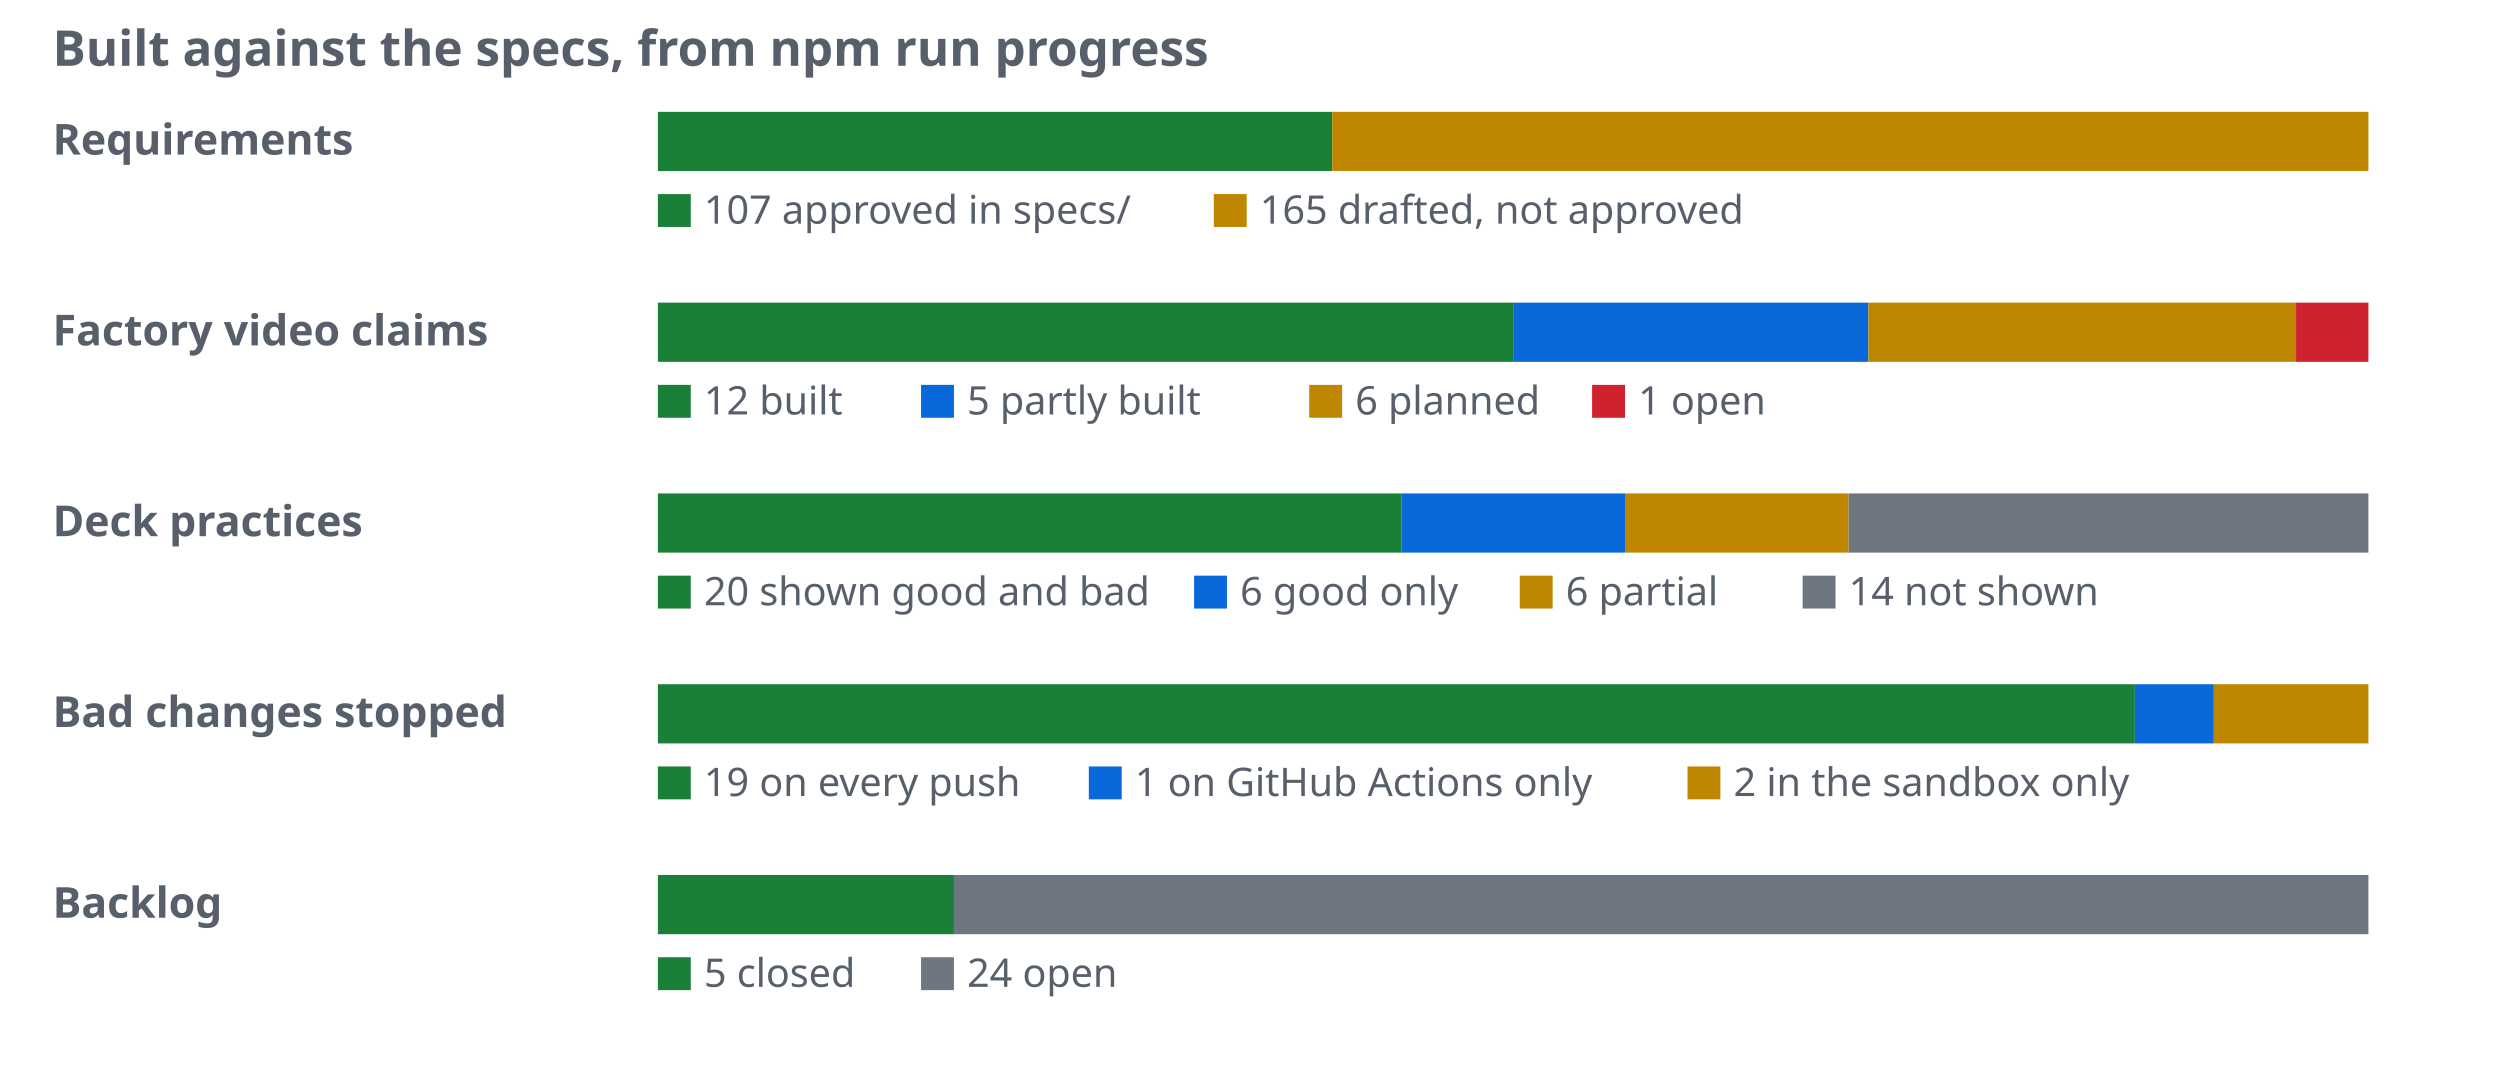
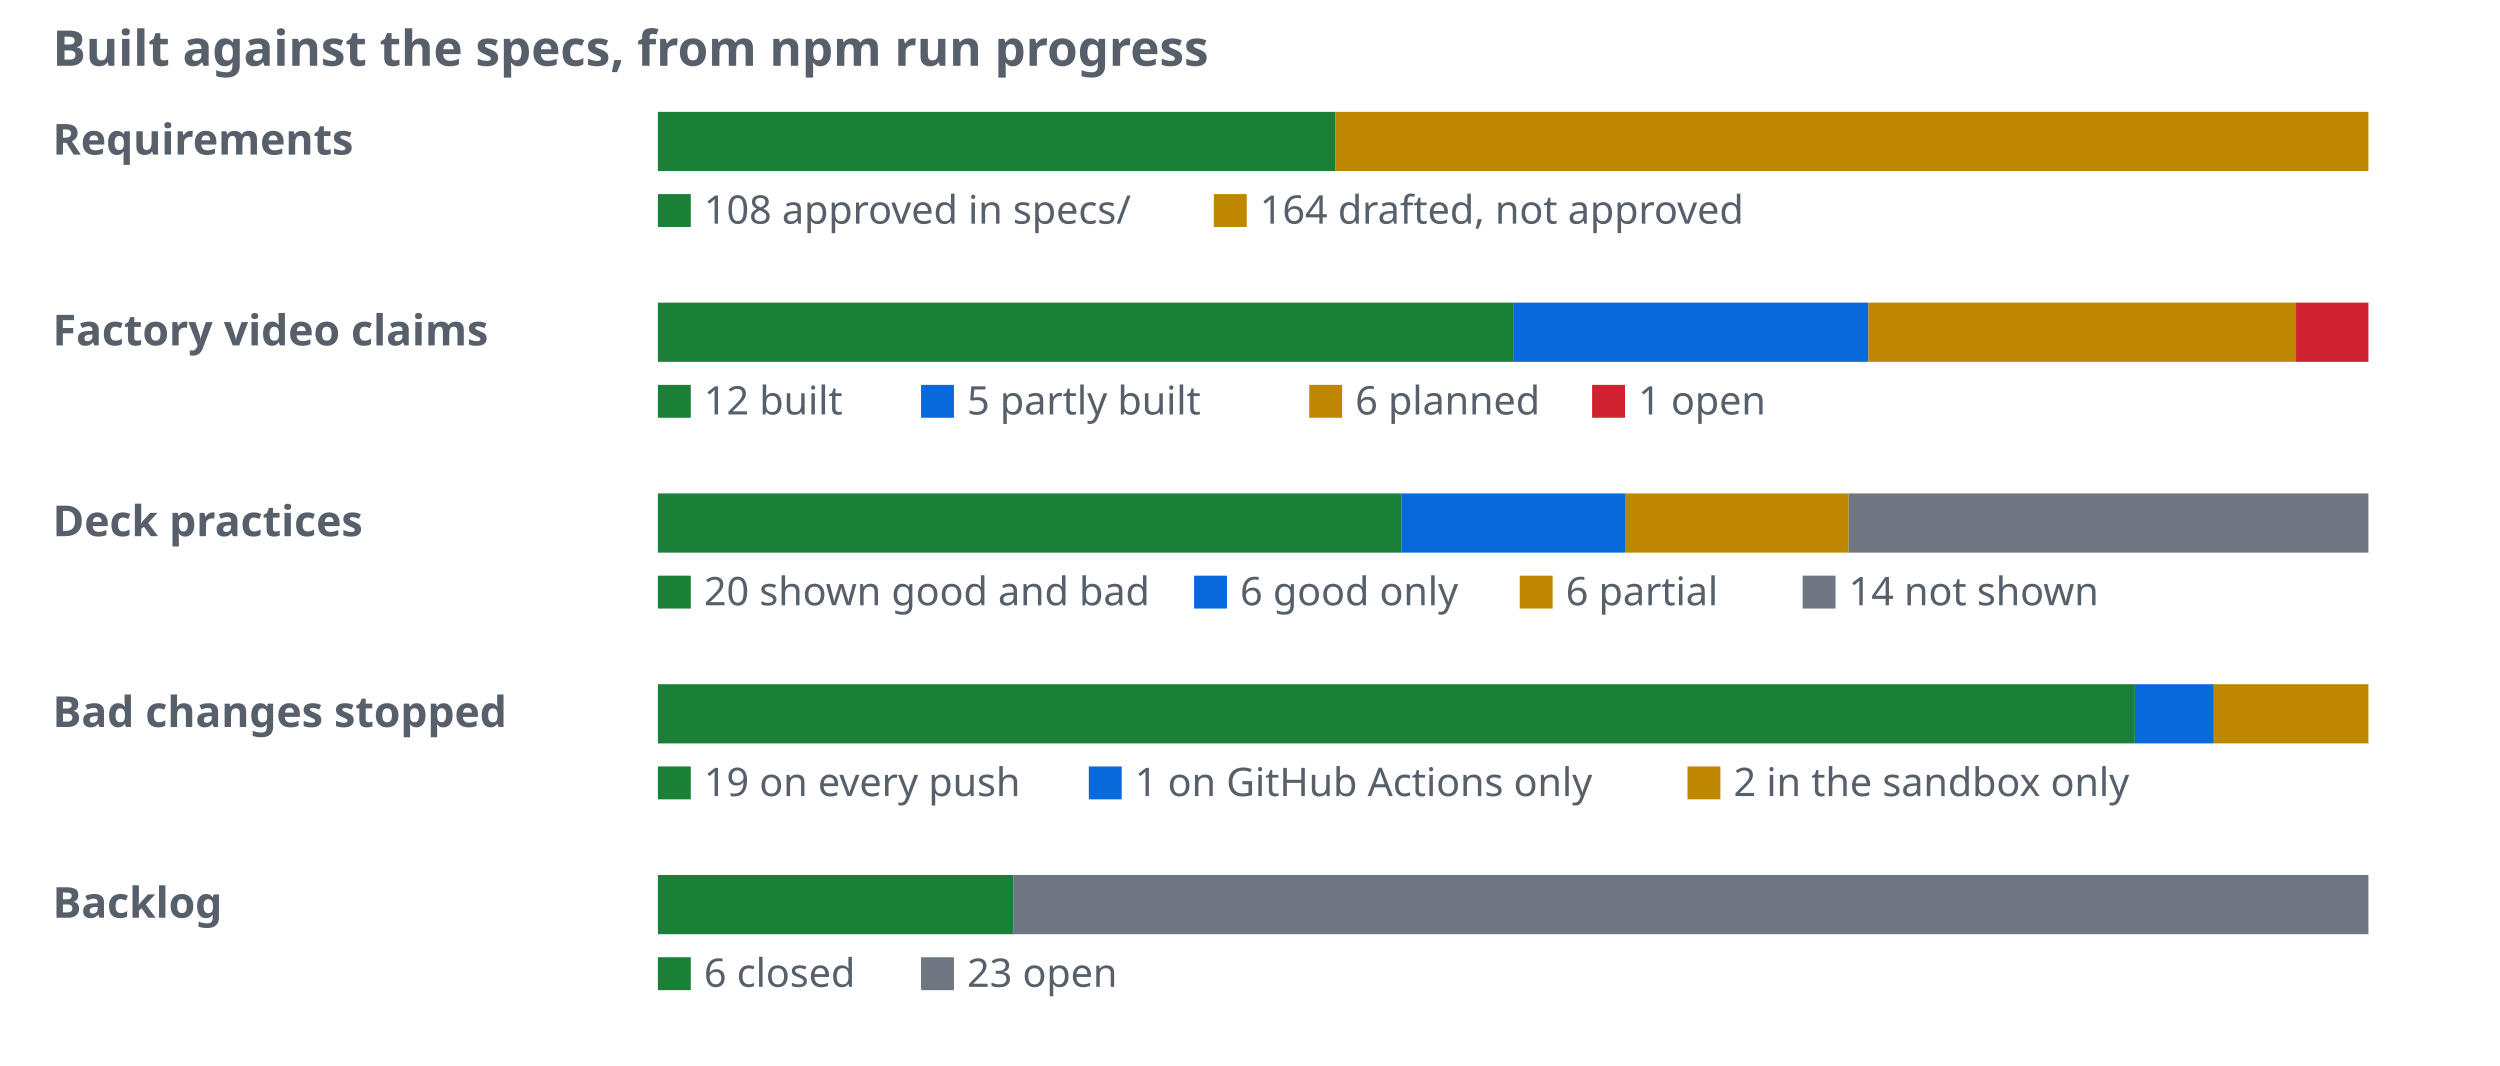
<svg xmlns="http://www.w3.org/2000/svg" width="760" height="324" viewBox="0 0 760 324" role="img" aria-labelledby="title">
  <style>text{fill:#57606a;font-family:sans-serif}.h{font-size:15px;font-weight:600}.t{font-size:13px;font-weight:600}.l{font-size:12px}@media (prefers-color-scheme:dark){text{fill:#9198a1}}</style>
  <text x="16" y="20" class="h">Built against the specs, from npm run progress</text>
  <text x="16" y="47" class="t">Requirements</text>
-   <rect x="200" y="34" width="205" height="18" fill="#1a7f37" />
-   <rect x="405" y="34" width="315" height="18" fill="#bf8700" />
+   <rect x="200" y="34" width="206" height="18" fill="#1a7f37" />
+   <rect x="406" y="34" width="314" height="18" fill="#bf8700" />
  <rect x="200" y="59" width="10" height="10" fill="#1a7f37" />
-   <text x="214" y="68" class="l">107 approved in specs/</text>
+   <text x="214" y="68" class="l">108 approved in specs/</text>
  <rect x="369" y="59" width="10" height="10" fill="#bf8700" />
-   <text x="383" y="68" class="l">165 drafted, not approved</text>
+   <text x="383" y="68" class="l">164 drafted, not approved</text>
  <text x="16" y="105" class="t">Factory video claims</text>
  <rect x="200" y="92" width="260" height="18" fill="#1a7f37" />
  <rect x="460" y="92" width="108" height="18" fill="#0969da" />
  <rect x="568" y="92" width="130" height="18" fill="#bf8700" />
  <rect x="698" y="92" width="22" height="18" fill="#cf222e" />
  <rect x="200" y="117" width="10" height="10" fill="#1a7f37" />
  <text x="214" y="126" class="l">12 built</text>
  <rect x="280" y="117" width="10" height="10" fill="#0969da" />
  <text x="294" y="126" class="l">5 partly built</text>
  <rect x="398" y="117" width="10" height="10" fill="#bf8700" />
  <text x="412" y="126" class="l">6 planned</text>
  <rect x="484" y="117" width="10" height="10" fill="#cf222e" />
  <text x="498" y="126" class="l">1 open</text>
  <text x="16" y="163" class="t">Deck practices</text>
  <rect x="200" y="150" width="226" height="18" fill="#1a7f37" />
  <rect x="426" y="150" width="68" height="18" fill="#0969da" />
  <rect x="494" y="150" width="68" height="18" fill="#bf8700" />
  <rect x="562" y="150" width="158" height="18" fill="#6e7781" />
  <rect x="200" y="175" width="10" height="10" fill="#1a7f37" />
  <text x="214" y="184" class="l">20 shown good and bad</text>
  <rect x="363" y="175" width="10" height="10" fill="#0969da" />
  <text x="377" y="184" class="l">6 good only</text>
  <rect x="462" y="175" width="10" height="10" fill="#bf8700" />
  <text x="476" y="184" class="l">6 partial</text>
  <rect x="548" y="175" width="10" height="10" fill="#6e7781" />
  <text x="562" y="184" class="l">14 not shown</text>
  <text x="16" y="221" class="t">Bad changes stopped</text>
  <rect x="200" y="208" width="449" height="18" fill="#1a7f37" />
  <rect x="649" y="208" width="24" height="18" fill="#0969da" />
  <rect x="673" y="208" width="47" height="18" fill="#bf8700" />
  <rect x="200" y="233" width="10" height="10" fill="#1a7f37" />
  <text x="214" y="242" class="l">19 on every push</text>
  <rect x="331" y="233" width="10" height="10" fill="#0969da" />
  <text x="345" y="242" class="l">1 on GitHub Actions only</text>
  <rect x="513" y="233" width="10" height="10" fill="#bf8700" />
  <text x="527" y="242" class="l">2 in the sandbox only</text>
  <text x="16" y="279" class="t">Backlog</text>
-   <rect x="200" y="266" width="90" height="18" fill="#1a7f37" />
-   <rect x="290" y="266" width="430" height="18" fill="#6e7781" />
+   <rect x="200" y="266" width="108" height="18" fill="#1a7f37" />
+   <rect x="308" y="266" width="412" height="18" fill="#6e7781" />
  <rect x="200" y="291" width="10" height="10" fill="#1a7f37" />
-   <text x="214" y="300" class="l">5 closed</text>
+   <text x="214" y="300" class="l">6 closed</text>
  <rect x="280" y="291" width="10" height="10" fill="#6e7781" />
-   <text x="294" y="300" class="l">24 open</text>
+   <text x="294" y="300" class="l">23 open</text>
</svg>
